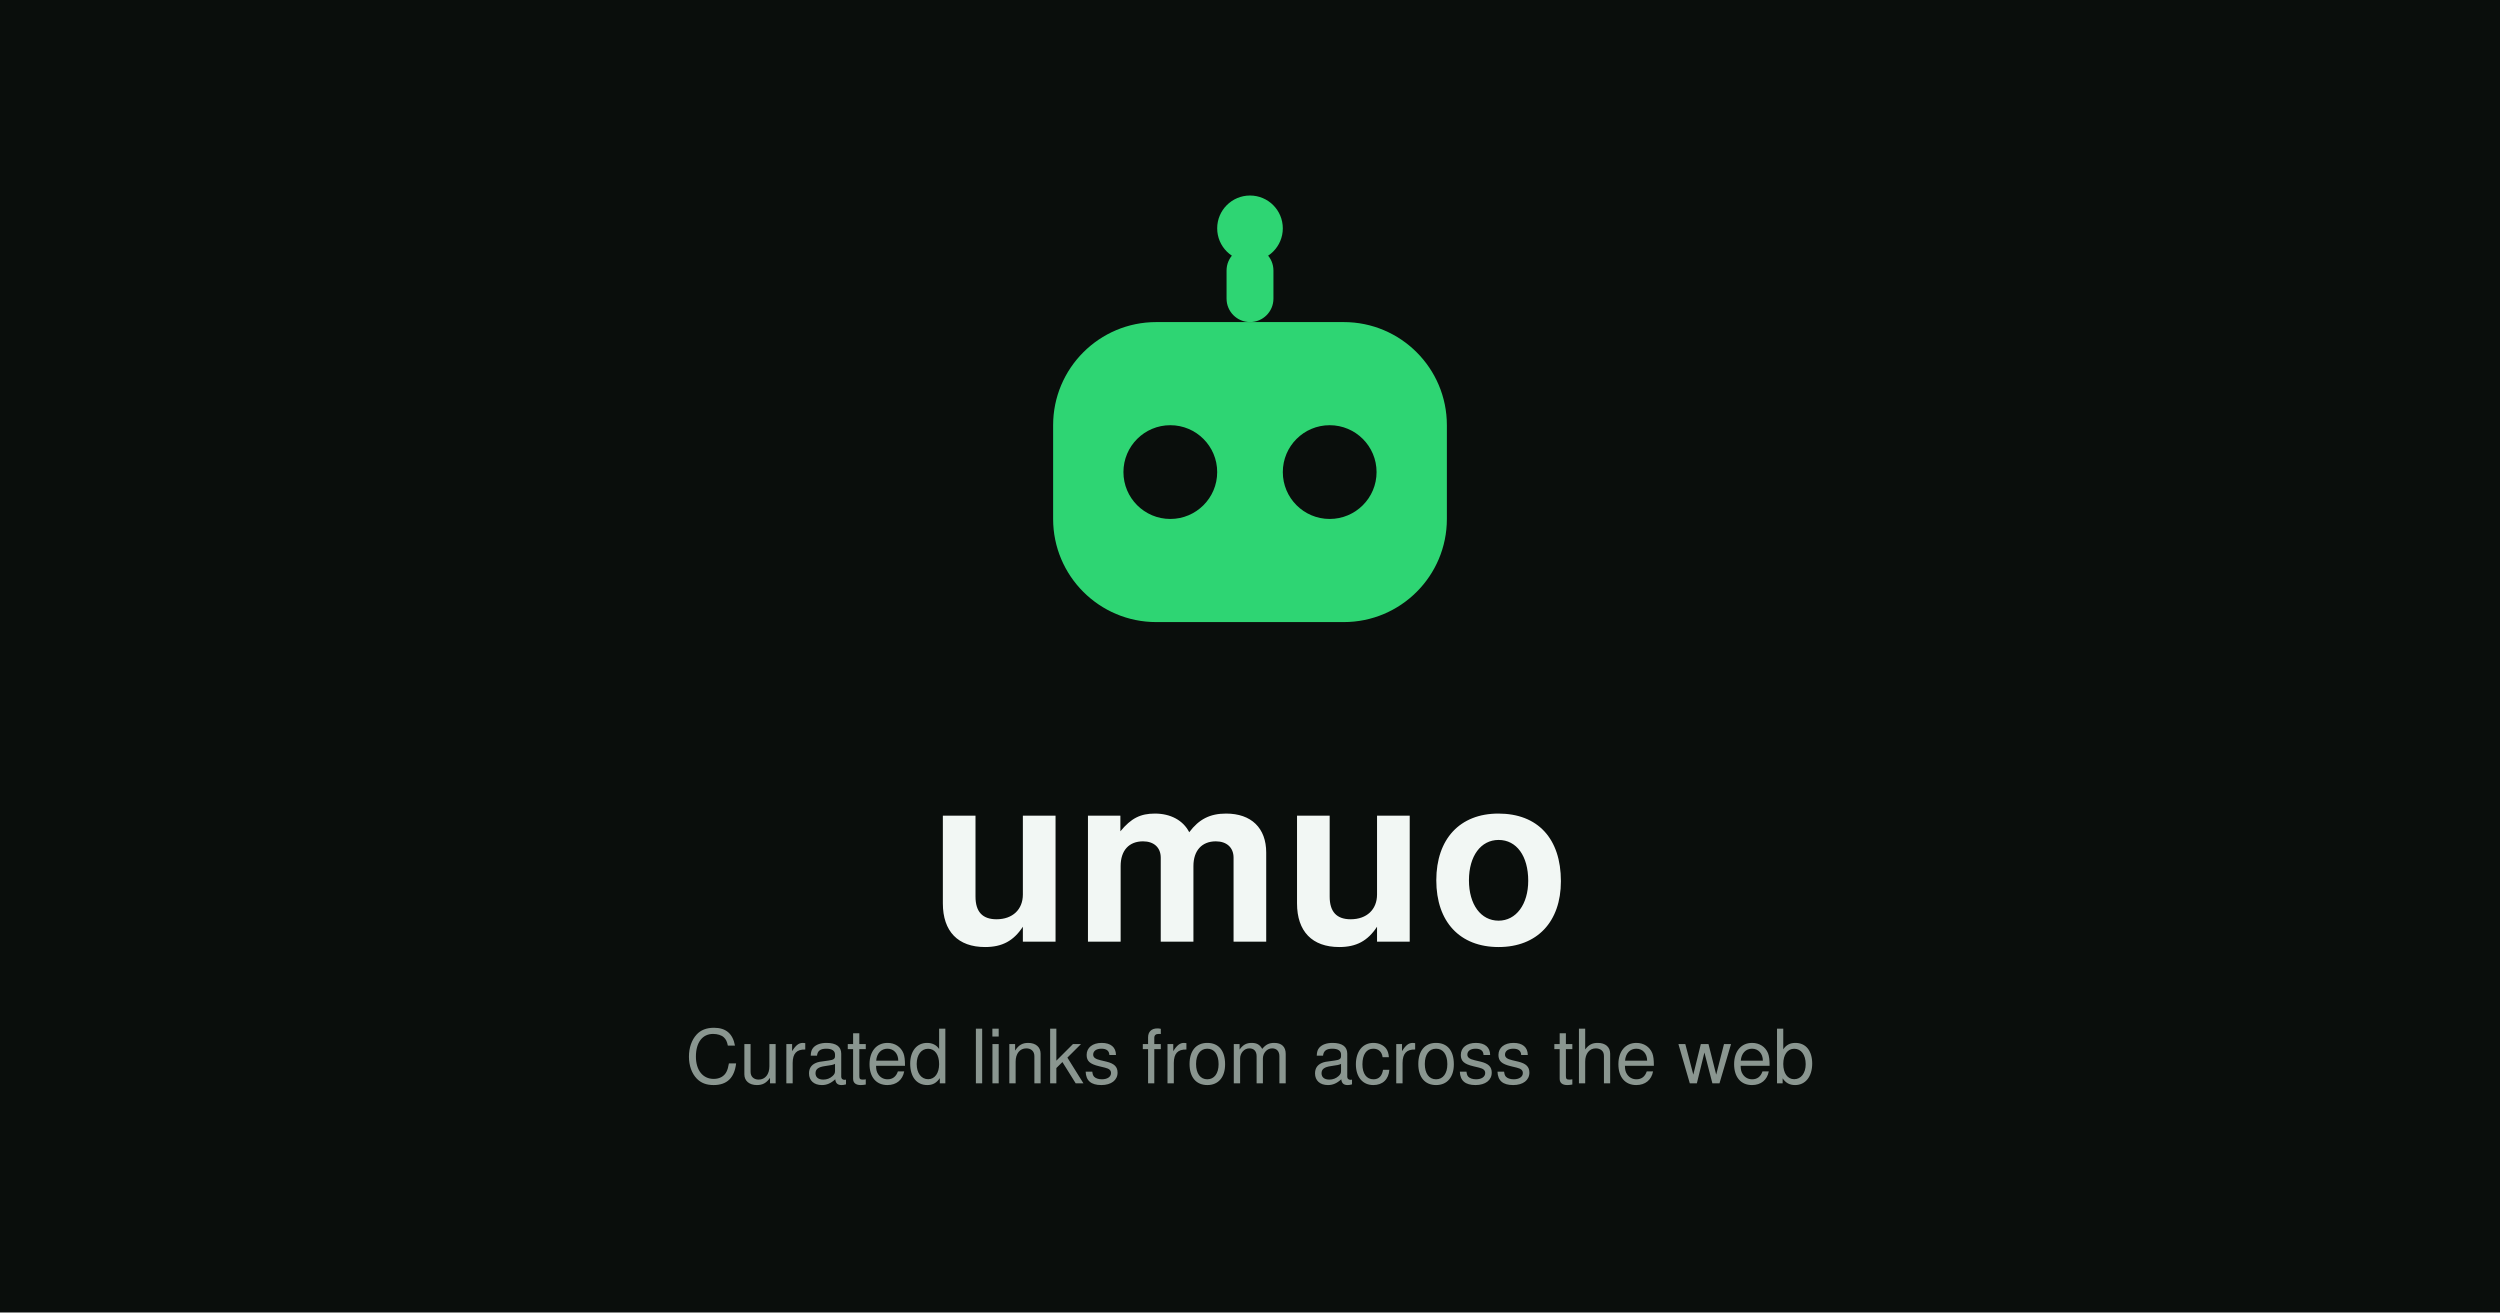
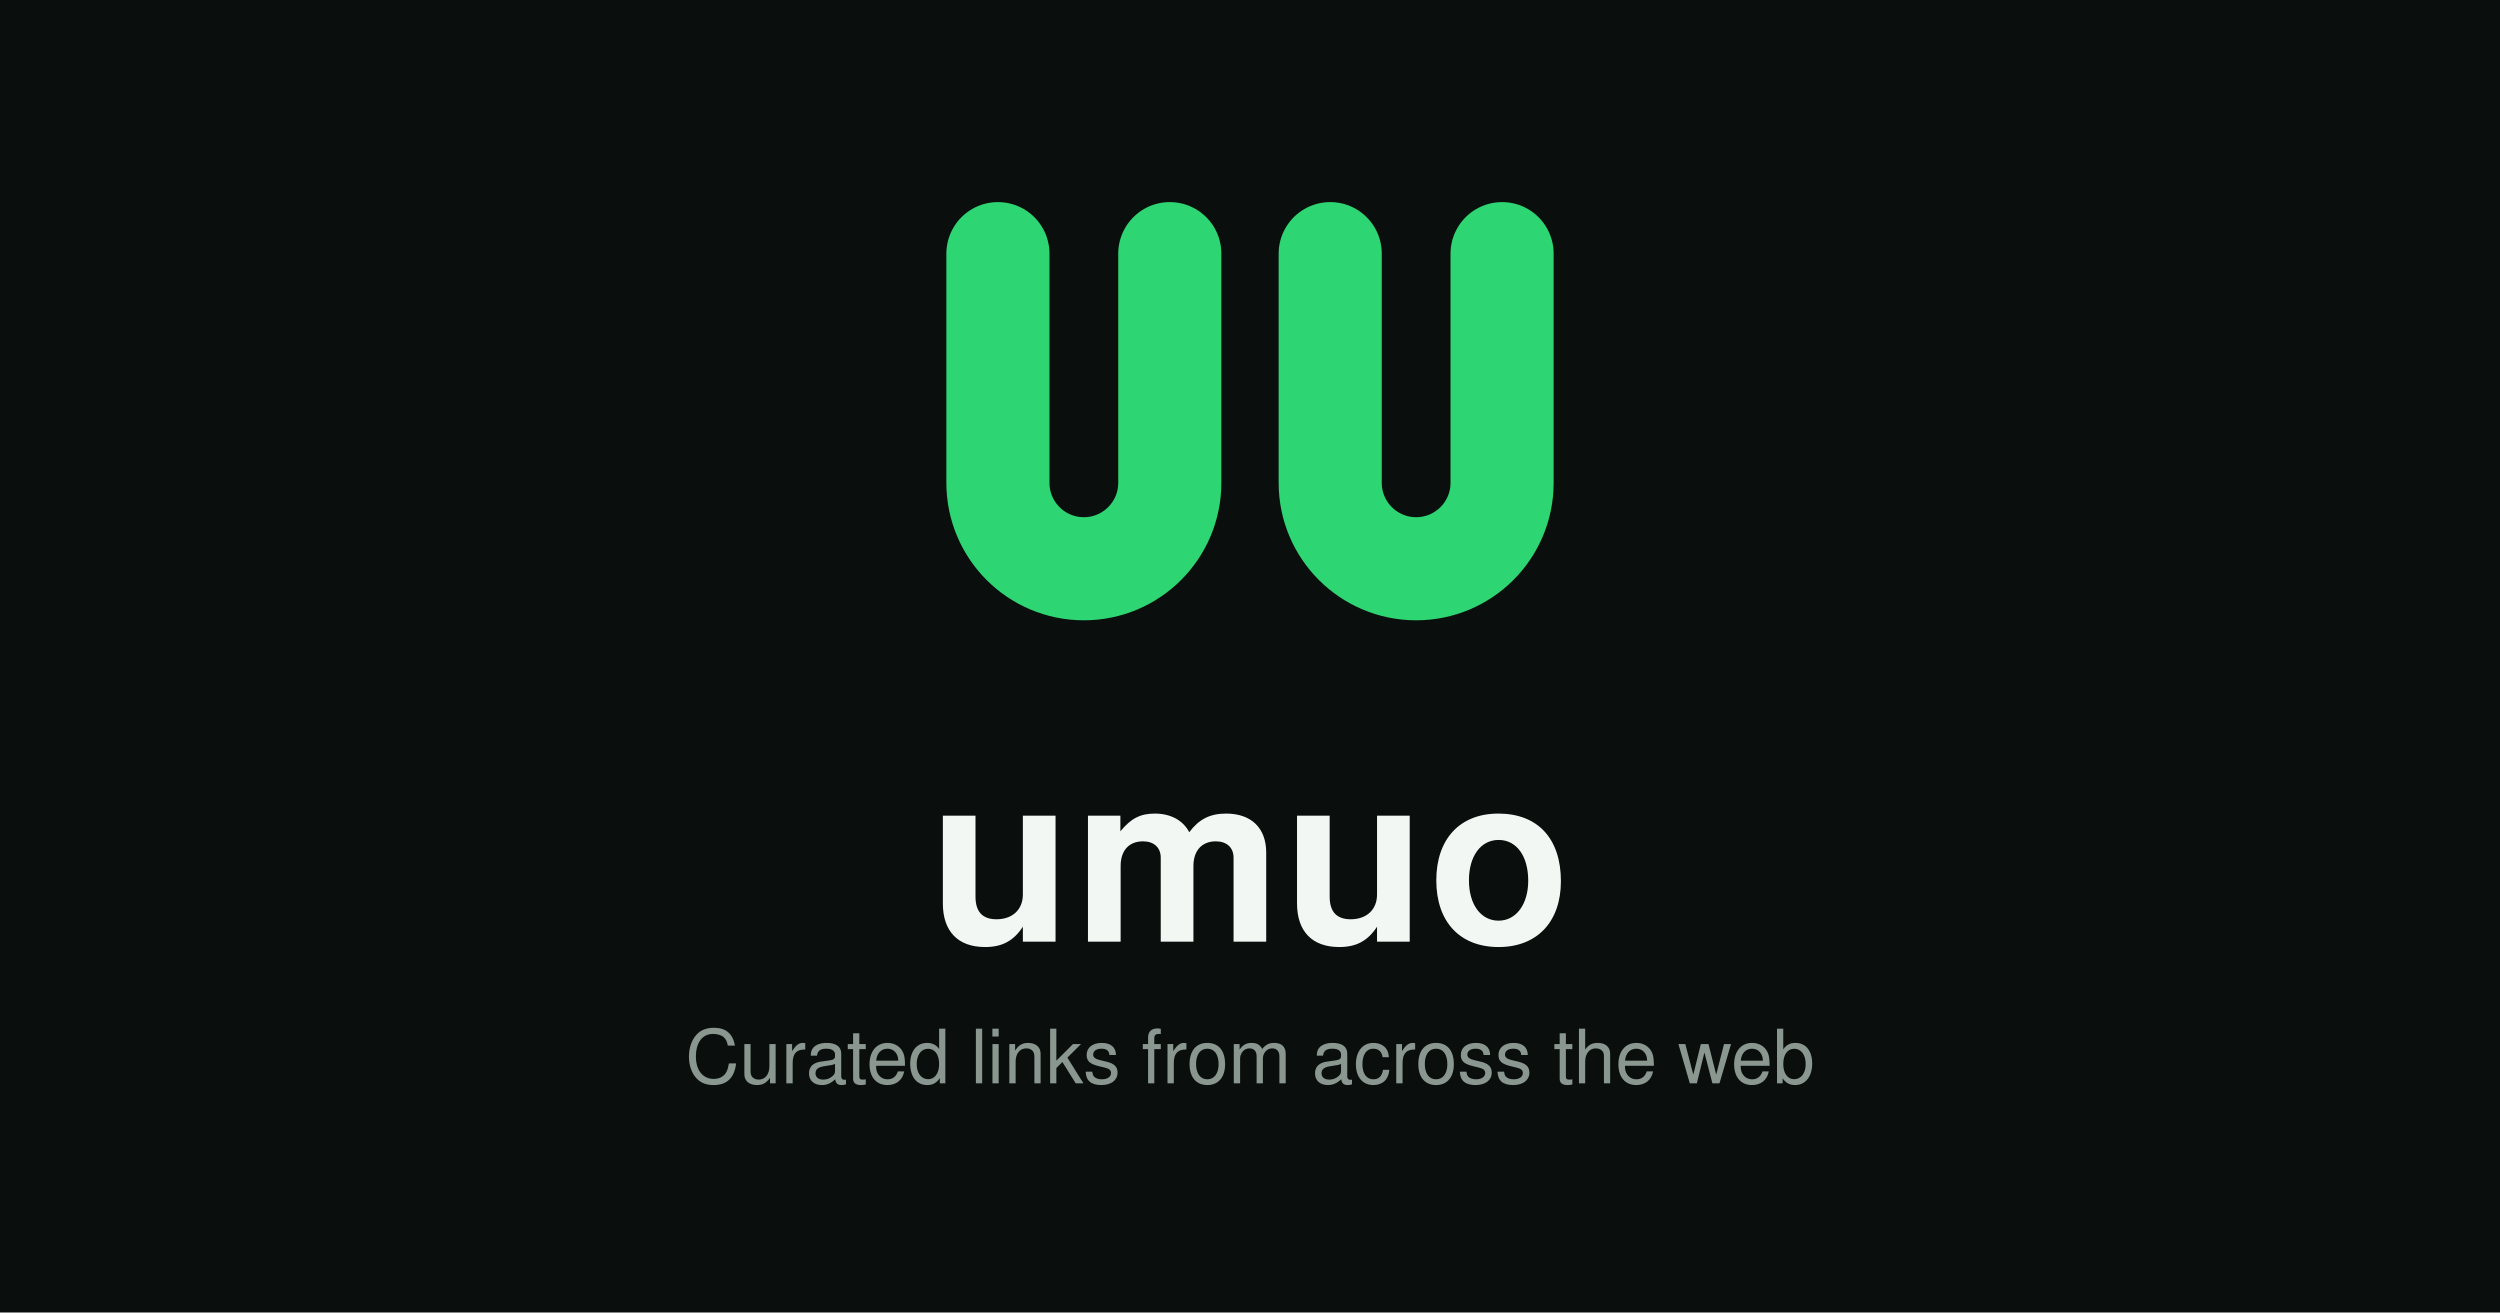
<svg xmlns="http://www.w3.org/2000/svg" viewBox="0 0 1200 630" width="1200" height="630" role="img" aria-label="umuo, curated links from across the web">
  <rect width="1200" height="630" fill="#0a0e0c" />
-   <g transform="translate(600 196) scale(9) translate(-16 -13.1)">
-     <g fill="#2ed573">
-       <rect x="14.75" y="4.5" width="2.5" height="4" rx="1.25" />
-       <circle cx="16" cy="3.5" r="1.75" />
-       <rect x="5.5" y="8.5" width="21" height="16" rx="5.5" />
-     </g>
-     <circle cx="11.75" cy="16.5" r="2.5" fill="#0a0e0c" />
-     <circle cx="20.25" cy="16.5" r="2.5" fill="#0a0e0c" />
+   <g transform="translate(600 196) scale(11) translate(-16 -16)" fill="none" stroke="#2ed573" stroke-width="4.5" stroke-linecap="round">
+     <path d="M5 9.25 V19.25 A3.5 3.5 0 0 0 12.5 19.25 V9.25 M19.5 9.25 V19.25 A3.5 3.5 0 0 0 27 19.25 V9.25" />
  </g>
  <text x="600" y="452" text-anchor="middle" font-family="Helvetica Neue, Helvetica, Arial, sans-serif" font-size="112" font-weight="bold" letter-spacing="1" fill="#f2f7f4">umuo</text>
  <text x="600" y="520" text-anchor="middle" font-family="Helvetica Neue, Helvetica, Arial, sans-serif" font-size="36" fill="#8a9690">Curated links from across the web</text>
</svg>
